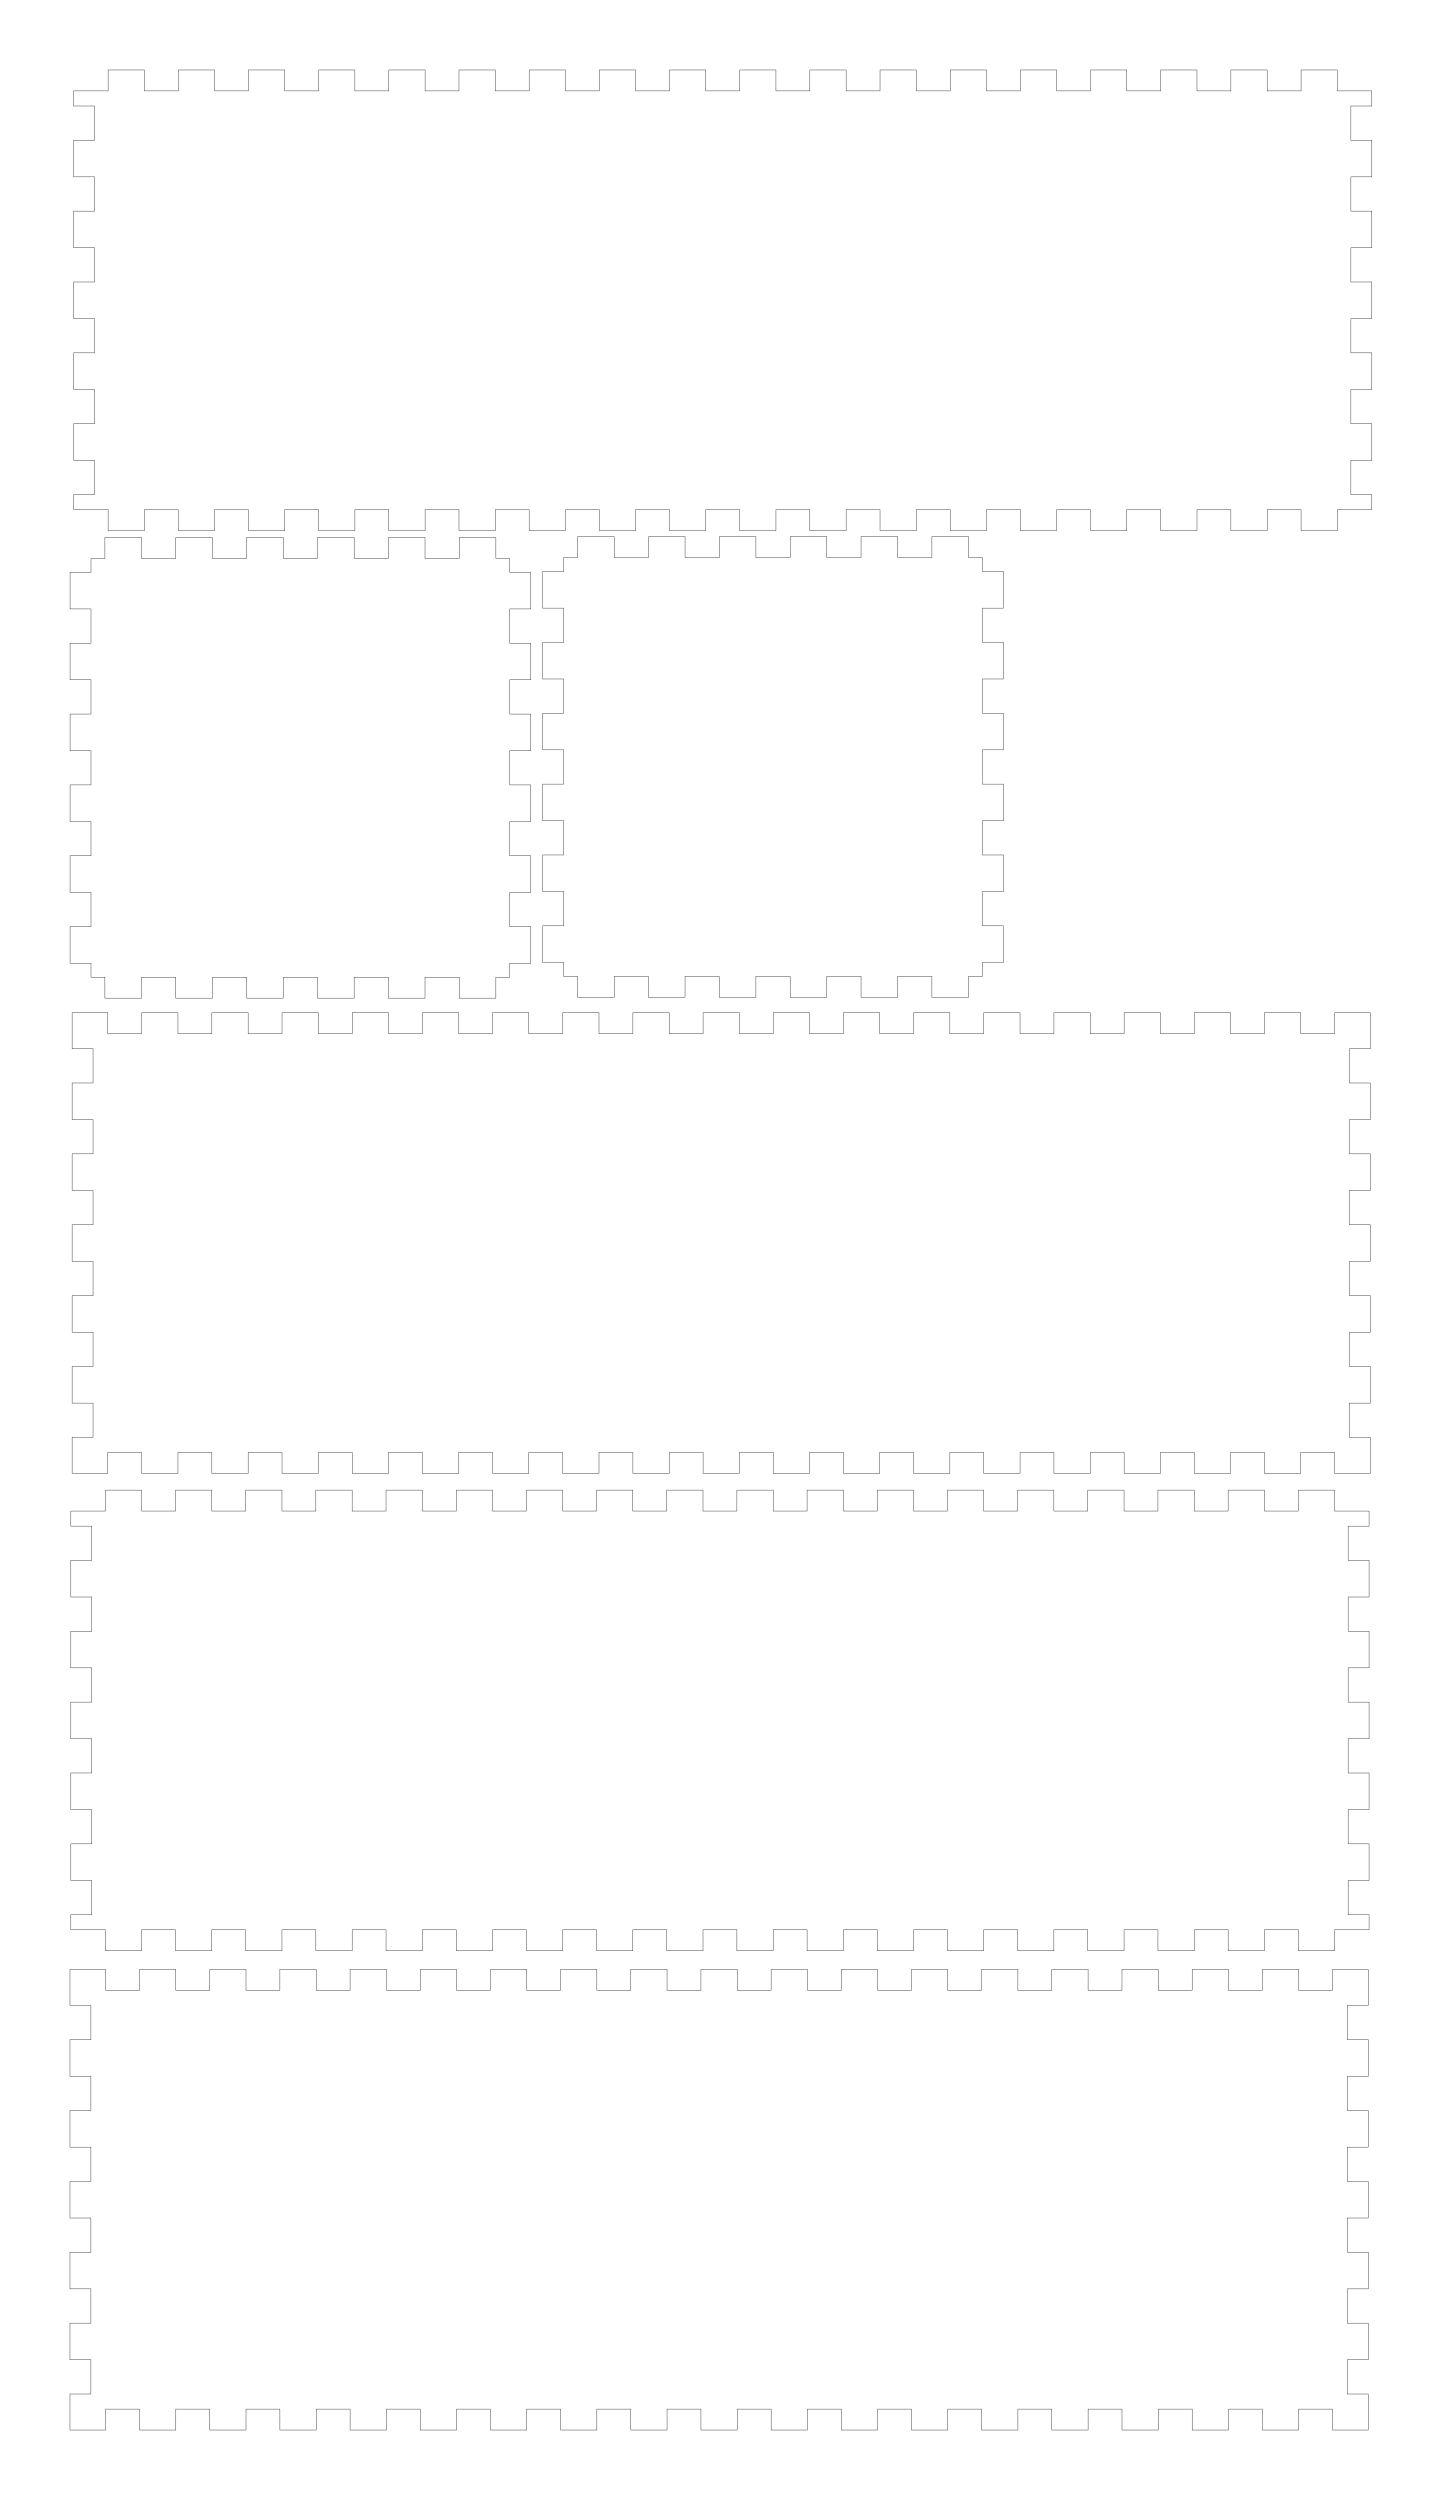
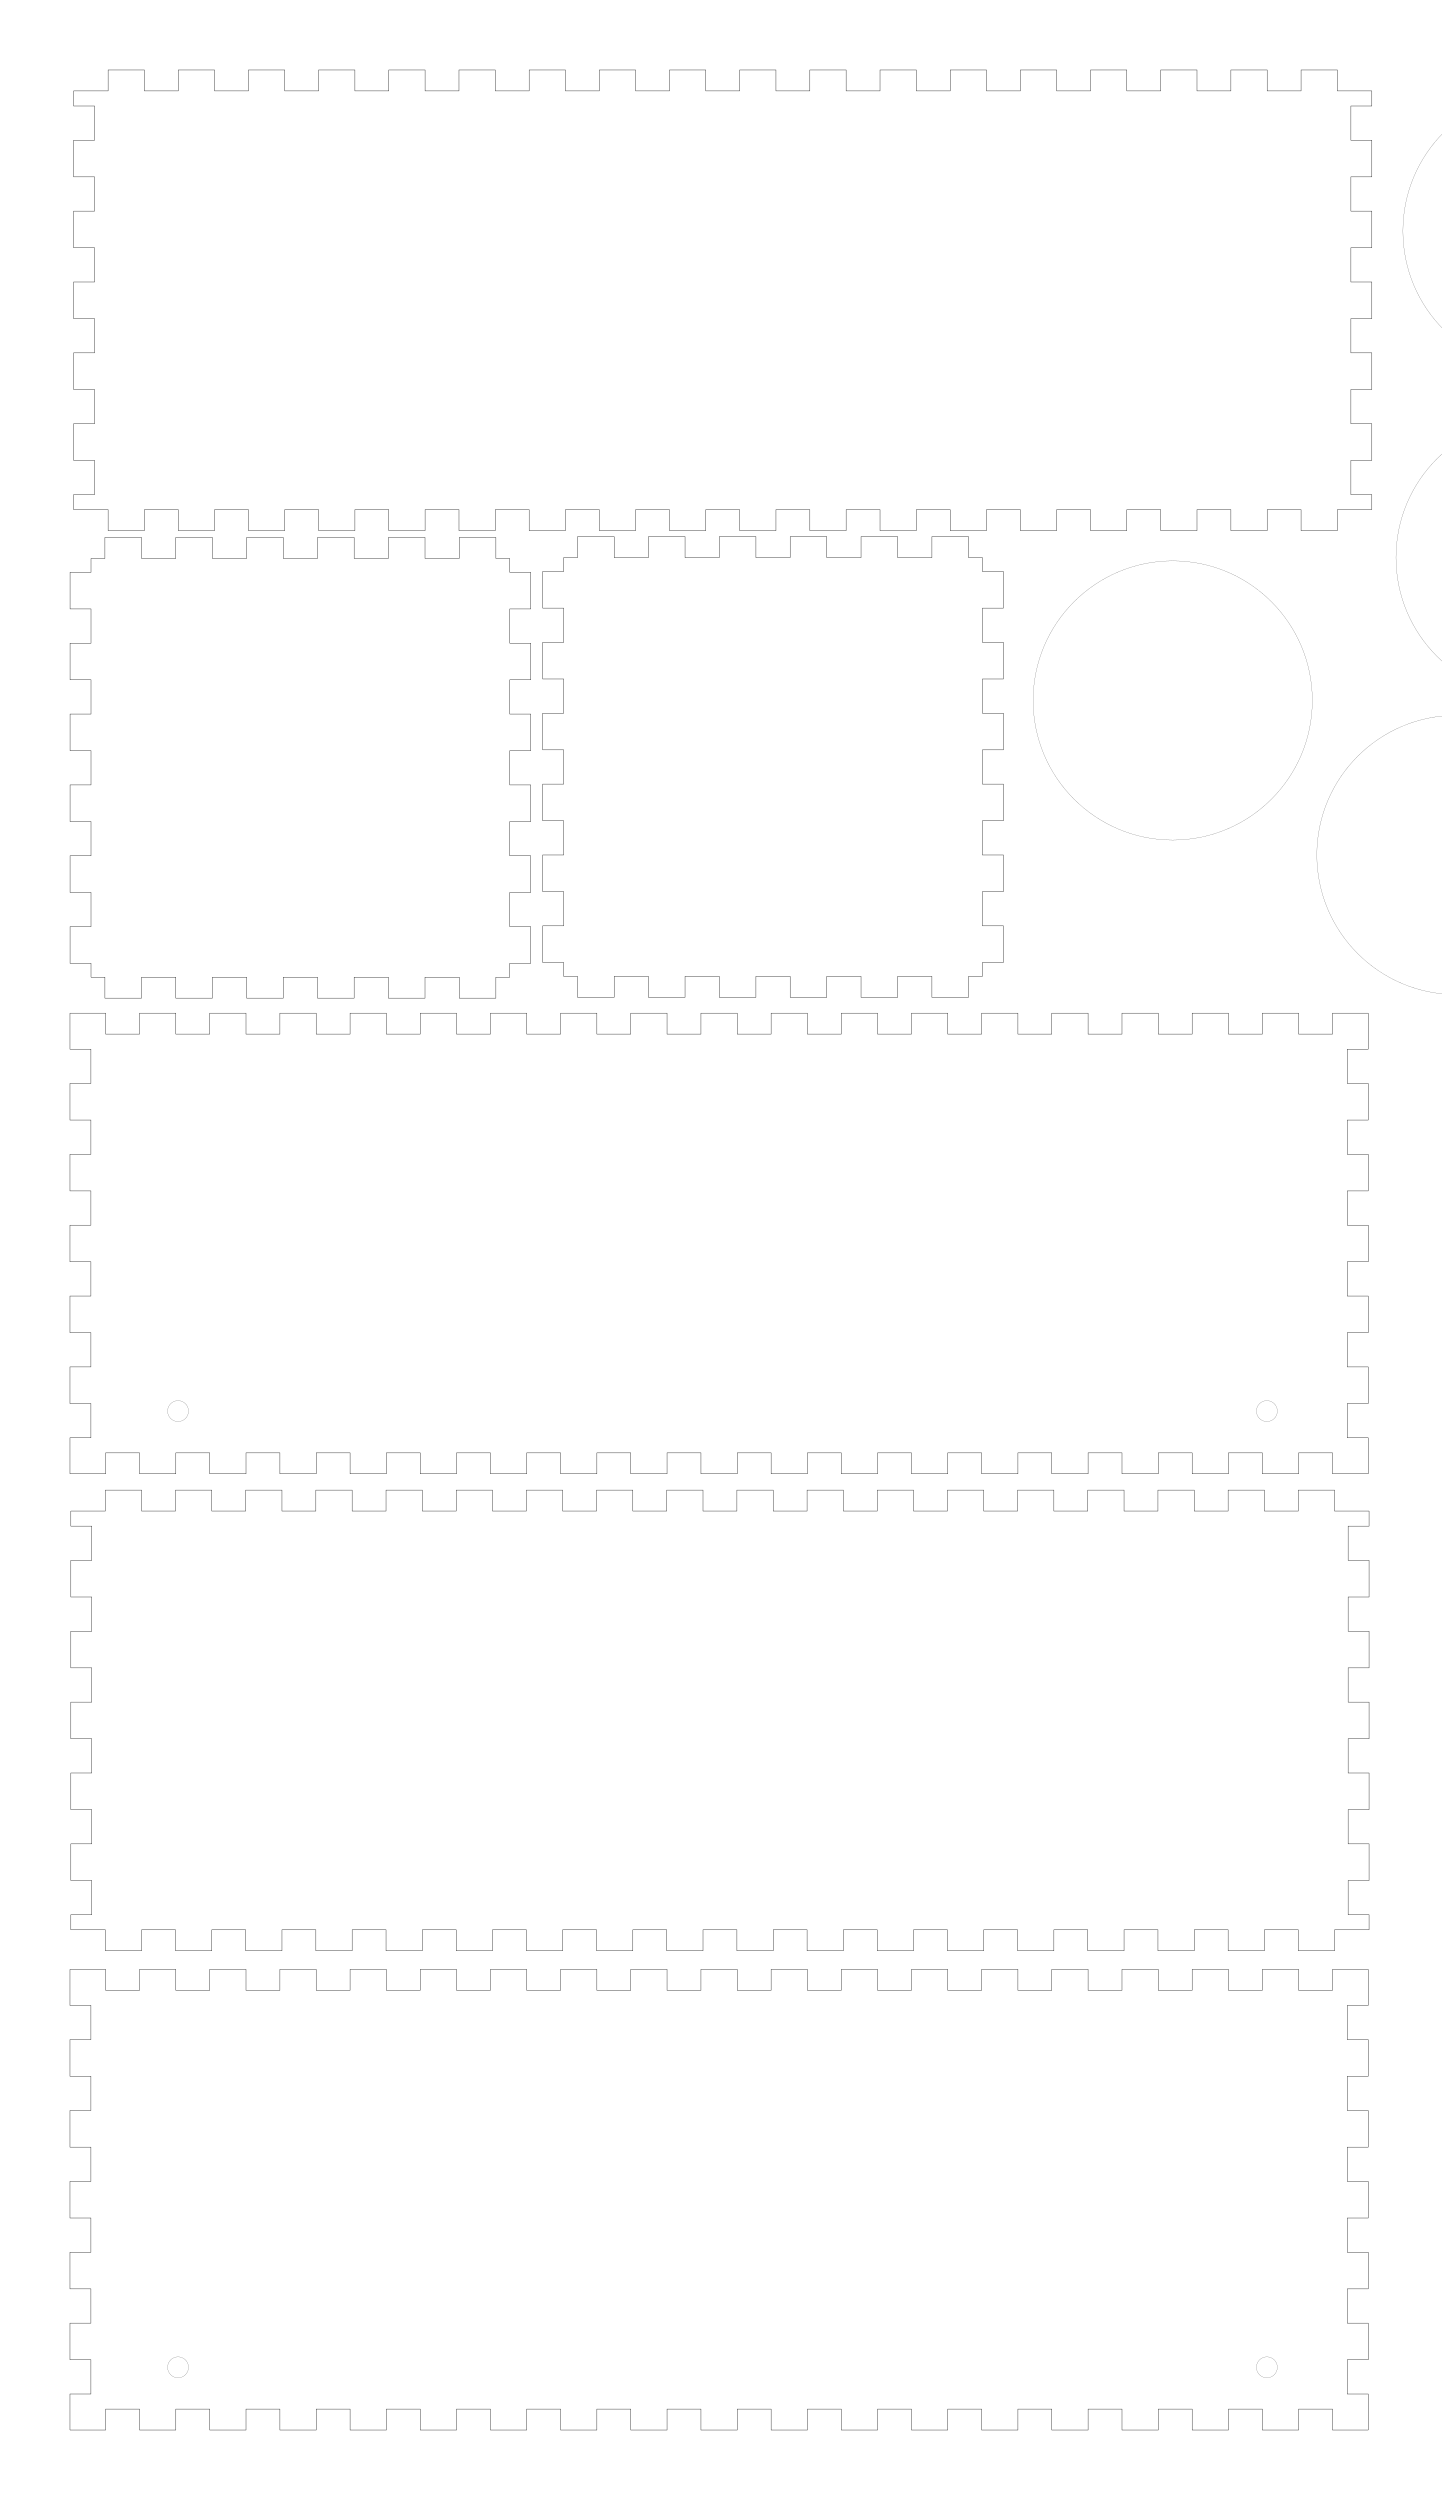
<svg xmlns="http://www.w3.org/2000/svg" width="206.573mm" height="358.183mm" viewBox="0 0 206.573 358.183" version="1.1" id="svg8">
  <defs id="defs2" />
  <g id="layer1" transform="translate(6.692149,6.619974)">
    <path id="path5605" style="fill:none;stroke:#000000;stroke-width:0.051" d="m 3.458,209.872 h 4.942 v -1.5 0 0 0 -1.5 h 5.197 v 1.5 0 0 0 1.5 h 4.857 v -1.5 0 0 0 -1.5 h 5.197 v 1.5 0 0 0 1.5 h 4.857 v -1.5 0 0 0 -1.5 h 5.197 v 1.5 0 0 0 1.5 h 4.857 v -1.5 0 0 0 -1.5 h 5.197 v 1.5 0 0 0 1.5 h 4.857 v -1.5 0 0 0 -1.5 h 5.197 v 1.5 0 0 0 1.5 h 4.857 v -1.5 0 0 0 -1.5 h 5.197 v 1.5 0 0 0 1.5 h 4.857 v -1.5 0 0 0 -1.5 h 5.197 v 1.5 0 0 0 1.5 h 4.857 v -1.5 0 0 0 -1.5 h 5.197 v 1.5 0 0 0 1.5 h 4.857 v -1.5 0 0 0 -1.5 h 5.197 v 1.5 0 0 0 1.5 h 4.857 v -1.5 0 0 0 -1.5 h 5.197 v 1.5 0 0 0 1.5 h 4.857 v -1.5 0 0 0 -1.5 h 5.197 v 1.5 0 0 0 1.5 h 4.857 v -1.5 0 0 0 -1.5 h 5.197 v 1.5 0 0 0 1.5 h 4.857 v -1.5 0 0 0 -1.5 h 5.197 v 1.5 0 0 0 1.5 h 4.857 v -1.5 0 0 0 -1.5 h 5.197 v 1.5 0 0 0 1.5 h 4.857 v -1.5 0 0 0 -1.5 h 5.197 v 1.5 0 0 0 1.5 h 4.857 v -1.5 0 0 0 -1.5 h 5.197 v 1.5 0 0 0 1.5 h 4.857 v -1.5 0 0 0 -1.5 h 5.197 v 1.5 0 0 0 1.5 h 4.857 v -1.5 0 0 0 -1.5 h 5.197 v 1.5 0 0 0 1.5 h 4.942" />
    <path id="path5607" style="fill:none;stroke:#000000;stroke-width:0.051" d="m 189.458,209.872 v 2.162 h -1.5 v 0 0 0 h -1.5 v 4.907 h 1.5 v 0 0 0 h 1.5 v 5.247 h -1.5 v 0 0 0 h -1.5 v 4.907 h 1.5 v 0 0 0 h 1.5 v 5.247 h -1.5 v 0 0 0 h -1.5 v 4.907 h 1.5 v 0 0 0 h 1.5 v 5.247 h -1.5 v 0 0 0 h -1.5 v 4.907 h 1.5 v 0 0 0 h 1.5 v 5.247 h -1.5 v 0 0 0 h -1.5 v 4.907 h 1.5 v 0 0 0 h 1.5 v 5.247 h -1.5 v 0 0 0 h -1.5 v 4.907 h 1.5 v 0 0 0 h 1.5 v 2.162" />
    <path id="path5609" style="fill:none;stroke:#000000;stroke-width:0.051" d="m 189.458,269.872 h -4.942 v 1.5 0 0 0 1.5 h -5.197 v -1.5 0 0 0 -1.5 h -4.857 v 1.5 0 0 0 1.5 h -5.197 v -1.5 0 0 0 -1.5 h -4.857 v 1.5 0 0 0 1.5 h -5.197 v -1.5 0 0 0 -1.5 h -4.857 v 1.5 0 0 0 1.5 h -5.197 v -1.5 0 0 0 -1.5 h -4.857 v 1.5 0 0 0 1.5 h -5.197 v -1.5 0 0 0 -1.5 h -4.857 v 1.5 0 0 0 1.5 h -5.197 v -1.5 0 0 0 -1.5 h -4.857 v 1.5 0 0 0 1.5 h -5.197 v -1.5 0 0 0 -1.5 h -4.857 v 1.5 0 0 0 1.5 h -5.197 v -1.5 0 0 0 -1.5 h -4.857 v 1.5 0 0 0 1.5 h -5.197 v -1.5 0 0 0 -1.5 h -4.857 v 1.5 0 0 0 1.5 h -5.197 v -1.5 0 0 0 -1.5 h -4.857 v 1.5 0 0 0 1.5 h -5.197 v -1.5 0 0 0 -1.5 h -4.857 v 1.5 0 0 0 1.5 h -5.197 v -1.5 0 0 0 -1.5 h -4.857 v 1.5 0 0 0 1.5 h -5.197 v -1.5 0 0 0 -1.5 h -4.857 v 1.5 0 0 0 1.5 h -5.197 v -1.5 0 0 0 -1.5 h -4.857 v 1.5 0 0 0 1.5 h -5.197 v -1.5 0 0 0 -1.5 h -4.857 v 1.5 0 0 0 1.5 h -5.197 v -1.5 0 0 0 -1.5 h -4.857 v 1.5 0 0 0 1.5 h -5.197 v -1.5 0 0 0 -1.5 h -4.857 v 1.5 0 0 0 1.5 H 8.4 v -1.5 0 0 0 -1.5 h -4.942" />
    <path id="path5611" style="fill:none;stroke:#000000;stroke-width:0.051" d="m 3.458,269.872 v -2.162 h 1.5 v 0 0 0 h 1.5 v -4.907 h -1.5 v 0 0 0 h -1.5 v -5.247 h 1.5 v 0 0 0 h 1.5 v -4.907 h -1.5 v 0 0 0 h -1.5 v -5.247 h 1.5 v 0 0 0 h 1.5 v -4.907 h -1.5 v 0 0 0 h -1.5 v -5.247 h 1.5 v 0 0 0 h 1.5 v -4.907 h -1.5 v 0 0 0 h -1.5 v -5.247 h 1.5 v 0 0 0 h 1.5 v -4.907 h -1.5 v 0 0 0 h -1.5 v -5.247 h 1.5 v 0 0 0 h 1.5 v -4.907 h -1.5 v 0 0 0 h -1.5 v -2.162" />
    <path id="path5613" style="fill:none;stroke:#000000;stroke-width:0.051" d="m 6.346,73.386 h 1.992 v -1.5 0 0 0 -1.5 h 5.247 v 1.5 0 0 0 1.5 h 4.907 v -1.5 0 0 0 -1.5 h 5.247 v 1.5 0 0 0 1.5 h 4.907 v -1.5 0 0 0 -1.5 h 5.247 v 1.5 0 0 0 1.5 H 38.8 v -1.5 0 0 0 -1.5 h 5.247 v 1.5 0 0 0 1.5 h 4.907 v -1.5 0 0 0 -1.5 h 5.247 v 1.5 0 0 0 1.5 h 4.907 v -1.5 0 0 0 -1.5 h 5.247 v 1.5 0 0 0 1.5 h 1.992" />
    <path id="path5615" style="fill:none;stroke:#000000;stroke-width:0.051" d="m 66.346,73.386 v 1.992 h 1.5 v 0 0 0 h 1.5 v 5.247 h -1.5 v 0 0 0 h -1.5 v 4.907 h 1.5 v 0 0 0 h 1.5 v 5.247 h -1.5 v 0 0 0 h -1.5 v 4.907 h 1.5 v 0 0 0 h 1.5 v 5.247 h -1.5 v 0 0 0 h -1.5 v 4.907 h 1.5 v 0 0 0 h 1.5 v 5.247 h -1.5 v 0 0 0 h -1.5 v 4.907 h 1.5 v 0 0 0 h 1.5 v 5.247 h -1.5 v 0 0 0 h -1.5 v 4.907 h 1.5 v 0 0 0 h 1.5 v 5.247 h -1.5 v 0 0 0 h -1.5 v 1.992" />
    <path id="path5617" style="fill:none;stroke:#000000;stroke-width:0.051" d="m 66.346,133.386 h -1.992 v 1.5 0 0 0 1.5 h -5.247 v -1.5 0 0 0 -1.5 h -4.907 v 1.5 0 0 0 1.5 h -5.247 v -1.5 0 0 0 -1.5 h -4.907 v 1.5 0 0 0 1.5 H 38.8 v -1.5 0 0 0 -1.5 h -4.907 v 1.5 0 0 0 1.5 h -5.247 v -1.5 0 0 0 -1.5 H 23.739 v 1.5 0 0 0 1.5 h -5.247 v -1.5 0 0 0 -1.5 h -4.907 v 1.5 0 0 0 1.5 H 8.338 v -1.5 0 0 0 -1.5 h -1.992" />
    <path id="path5619" style="fill:none;stroke:#000000;stroke-width:0.051" d="m 6.346,133.386 v -1.992 h -1.5 v 0 0 0 h -1.5 v -5.247 h 1.5 v 0 0 0 h 1.5 v -4.907 h -1.5 v 0 0 0 h -1.5 v -5.247 h 1.5 v 0 0 0 h 1.5 v -4.907 h -1.5 v 0 0 0 h -1.5 v -5.247 h 1.5 v 0 0 0 h 1.5 v -4.907 h -1.5 v 0 0 0 h -1.5 v -5.247 h 1.5 v 0 0 0 h 1.5 v -4.907 h -1.5 v 0 0 0 h -1.5 v -5.247 h 1.5 v 0 0 0 h 1.5 v -4.907 h -1.5 v 0 0 0 h -1.5 v -5.247 h 1.5 v 0 0 0 h 1.5 v -1.992" />
-     <path id="path5621" style="fill:none;stroke:#000000;stroke-width:0.051" d="m 3.638,138.476 h 5.112 v 1.5 0 0 0 1.5 h 4.857 v -1.5 0 0 0 -1.5 h 5.197 v 1.5 0 0 0 1.5 h 4.857 v -1.5 0 0 0 -1.5 h 5.197 v 1.5 0 0 0 1.5 h 4.857 v -1.5 0 0 0 -1.5 h 5.197 v 1.5 0 0 0 1.5 h 4.857 v -1.5 0 0 0 -1.5 h 5.197 v 1.5 0 0 0 1.5 h 4.857 v -1.5 0 0 0 -1.5 h 5.197 v 1.5 0 0 0 1.5 h 4.857 v -1.5 0 0 0 -1.5 h 5.197 v 1.5 0 0 0 1.5 h 4.857 v -1.5 0 0 0 -1.5 h 5.197 v 1.5 0 0 0 1.5 h 4.857 v -1.5 0 0 0 -1.5 h 5.197 v 1.5 0 0 0 1.5 h 4.857 v -1.5 0 0 0 -1.5 h 5.197 v 1.5 0 0 0 1.5 h 4.857 v -1.5 0 0 0 -1.5 h 5.197 v 1.5 0 0 0 1.5 h 4.857 v -1.5 0 0 0 -1.5 h 5.197 v 1.5 0 0 0 1.5 h 4.857 v -1.5 0 0 0 -1.5 h 5.197 v 1.5 0 0 0 1.5 h 4.857 v -1.5 0 0 0 -1.5 h 5.197 v 1.5 0 0 0 1.5 h 4.857 v -1.5 0 0 0 -1.5 h 5.197 v 1.5 0 0 0 1.5 h 4.857 v -1.5 0 0 0 -1.5 h 5.197 v 1.5 0 0 0 1.5 h 4.857 v -1.5 0 0 0 -1.5 h 5.197 v 1.5 0 0 0 1.5 h 4.857 v -1.5 0 0 0 -1.5 h 5.197 v 1.5 0 0 0 1.5 h 4.857 v -1.5 0 0 0 -1.5 h 5.112" />
-     <path id="path5623" style="fill:none;stroke:#000000;stroke-width:0.051" d="m 189.638,138.476 v 5.162 h -1.5 v 0 0 0 h -1.5 v 4.907 h 1.5 v 0 0 0 h 1.5 v 5.247 h -1.5 v 0 0 0 h -1.5 v 4.907 h 1.5 v 0 0 0 h 1.5 v 5.247 h -1.5 v 0 0 0 h -1.5 v 4.907 h 1.5 v 0 0 0 h 1.5 v 5.247 h -1.5 v 0 0 0 h -1.5 v 4.907 h 1.5 v 0 0 0 h 1.5 v 5.247 h -1.5 v 0 0 0 h -1.5 v 4.907 h 1.5 v 0 0 0 h 1.5 v 5.247 h -1.5 v 0 0 0 h -1.5 v 4.907 h 1.5 v 0 0 0 h 1.5 v 5.162" />
-     <path id="path5625" style="fill:none;stroke:#000000;stroke-width:0.051" d="m 189.638,204.476 h -5.112 v -1.5 0 0 0 -1.5 h -4.857 v 1.5 0 0 0 1.5 h -5.197 v -1.5 0 0 0 -1.5 h -4.857 v 1.5 0 0 0 1.5 h -5.197 v -1.5 0 0 0 -1.5 h -4.857 v 1.5 0 0 0 1.5 h -5.197 v -1.5 0 0 0 -1.5 h -4.857 v 1.5 0 0 0 1.5 h -5.197 v -1.5 0 0 0 -1.5 h -4.857 v 1.5 0 0 0 1.5 h -5.197 v -1.5 0 0 0 -1.5 h -4.857 v 1.5 0 0 0 1.5 h -5.197 v -1.5 0 0 0 -1.5 h -4.857 v 1.5 0 0 0 1.5 h -5.197 v -1.5 0 0 0 -1.5 h -4.857 v 1.5 0 0 0 1.5 h -5.197 v -1.5 0 0 0 -1.5 h -4.857 v 1.5 0 0 0 1.5 h -5.197 v -1.5 0 0 0 -1.5 h -4.857 v 1.5 0 0 0 1.5 h -5.197 v -1.5 0 0 0 -1.5 h -4.857 v 1.5 0 0 0 1.5 h -5.197 v -1.5 0 0 0 -1.5 h -4.857 v 1.5 0 0 0 1.5 h -5.197 v -1.5 0 0 0 -1.5 h -4.857 v 1.5 0 0 0 1.5 h -5.197 v -1.5 0 0 0 -1.5 h -4.857 v 1.5 0 0 0 1.5 h -5.197 v -1.5 0 0 0 -1.5 h -4.857 v 1.5 0 0 0 1.5 h -5.197 v -1.5 0 0 0 -1.5 h -4.857 v 1.5 0 0 0 1.5 h -5.197 v -1.5 0 0 0 -1.5 h -4.857 v 1.5 0 0 0 1.5 h -5.197 v -1.5 0 0 0 -1.5 H 8.75 v 1.5 0 0 0 1.5 h -5.112" />
-     <path id="path5627" style="fill:none;stroke:#000000;stroke-width:0.051" d="m 3.638,204.476 v -5.162 h 1.5 v 0 0 0 h 1.5 v -4.907 h -1.5 v 0 0 0 h -1.5 v -5.247 h 1.5 v 0 0 0 h 1.5 v -4.907 h -1.5 v 0 0 0 h -1.5 v -5.247 h 1.5 v 0 0 0 h 1.5 v -4.907 h -1.5 v 0 0 0 h -1.5 v -5.247 h 1.5 v 0 0 0 h 1.5 v -4.907 h -1.5 v 0 0 0 h -1.5 v -5.247 h 1.5 v 0 0 0 h 1.5 v -4.907 h -1.5 v 0 0 0 h -1.5 v -5.247 h 1.5 v 0 0 0 h 1.5 v -4.907 h -1.5 v 0 0 0 h -1.5 v -5.162" />
+     <path id="path5621" style="fill:none;stroke:#000000;stroke-width:0.051" d="m 3.333,138.538 h 5.112 v 1.5 0 0 0 1.5 h 4.857 v -1.5 0 0 0 -1.5 h 5.197 v 1.5 0 0 0 1.5 h 4.857 v -1.5 0 0 0 -1.5 h 5.197 v 1.5 0 0 0 1.5 h 4.857 v -1.5 0 0 0 -1.5 h 5.197 v 1.5 0 0 0 1.5 h 4.857 v -1.5 0 0 0 -1.5 h 5.197 v 1.5 0 0 0 1.5 h 4.857 v -1.5 0 0 0 -1.5 h 5.197 v 1.5 0 0 0 1.5 h 4.857 v -1.5 0 0 0 -1.5 h 5.197 v 1.5 0 0 0 1.5 h 4.857 v -1.5 0 0 0 -1.5 h 5.197 v 1.5 0 0 0 1.5 h 4.857 v -1.5 0 0 0 -1.5 h 5.197 v 1.5 0 0 0 1.5 h 4.857 v -1.5 0 0 0 -1.5 h 5.197 v 1.5 0 0 0 1.5 h 4.857 v -1.5 0 0 0 -1.5 h 5.197 v 1.5 0 0 0 1.5 h 4.857 v -1.5 0 0 0 -1.5 h 5.197 v 1.5 0 0 0 1.5 h 4.857 v -1.5 0 0 0 -1.5 h 5.197 v 1.5 0 0 0 1.5 h 4.857 v -1.5 0 0 0 -1.5 h 5.197 v 1.5 0 0 0 1.5 h 4.857 v -1.5 0 0 0 -1.5 h 5.197 v 1.5 0 0 0 1.5 h 4.857 v -1.5 0 0 0 -1.5 h 5.197 v 1.5 0 0 0 1.5 h 4.857 v -1.5 0 0 0 -1.5 h 5.197 v 1.5 0 0 0 1.5 h 4.857 v -1.5 0 0 0 -1.5 h 5.197 v 1.5 0 0 0 1.5 h 4.857 v -1.5 0 0 0 -1.5 h 5.112" />
+     <path id="path5623" style="fill:none;stroke:#000000;stroke-width:0.051" d="m 189.333,138.538 v 5.162 h -1.5 v 0 0 0 h -1.5 v 4.907 h 1.5 v 0 0 0 h 1.5 v 5.247 h -1.5 v 0 0 0 h -1.5 v 4.907 h 1.5 v 0 0 0 h 1.5 v 5.247 h -1.5 v 0 0 0 h -1.5 v 4.907 h 1.5 v 0 0 0 h 1.5 v 5.247 h -1.5 v 0 0 0 h -1.5 v 4.907 h 1.5 v 0 0 0 h 1.5 v 5.247 h -1.5 v 0 0 0 h -1.5 v 4.907 h 1.5 v 0 0 0 h 1.5 v 5.247 h -1.5 v 0 0 0 h -1.5 v 4.907 h 1.5 v 0 0 0 h 1.5 v 5.162" />
+     <path id="path5625" style="fill:none;stroke:#000000;stroke-width:0.051" d="m 189.333,204.538 h -5.112 v -1.5 0 0 0 -1.5 h -4.857 v 1.5 0 0 0 1.5 h -5.197 v -1.5 0 0 0 -1.5 h -4.857 v 1.5 0 0 0 1.5 h -5.197 v -1.5 0 0 0 -1.5 h -4.857 v 1.5 0 0 0 1.5 h -5.197 v -1.5 0 0 0 -1.5 h -4.857 v 1.5 0 0 0 1.5 H 144.005 v -1.5 0 0 0 -1.5 h -4.857 v 1.5 0 0 0 1.5 h -5.197 v -1.5 0 0 0 -1.5 h -4.857 v 1.5 0 0 0 1.5 h -5.197 v -1.5 0 0 0 -1.5 h -4.857 v 1.5 0 0 0 1.5 h -5.197 v -1.5 0 0 0 -1.5 h -4.857 v 1.5 0 0 0 1.5 h -5.197 v -1.5 0 0 0 -1.5 h -4.857 v 1.5 0 0 0 1.5 h -5.197 v -1.5 0 0 0 -1.5 h -4.857 v 1.5 0 0 0 1.5 h -5.197 v -1.5 0 0 0 -1.5 h -4.857 v 1.5 0 0 0 1.5 h -5.197 v -1.5 0 0 0 -1.5 h -4.857 v 1.5 0 0 0 1.5 h -5.197 v -1.5 0 0 0 -1.5 h -4.857 v 1.5 0 0 0 1.5 h -5.197 v -1.5 0 0 0 -1.5 h -4.857 v 1.5 0 0 0 1.5 h -5.197 v -1.5 0 0 0 -1.5 h -4.857 v 1.5 0 0 0 1.5 h -5.197 v -1.5 0 0 0 -1.5 h -4.857 v 1.5 0 0 0 1.5 h -5.197 v -1.5 0 0 0 -1.5 h -4.857 v 1.5 0 0 0 1.5 h -5.197 v -1.5 0 0 0 -1.5 H 8.445 v 1.5 0 0 0 1.5 h -5.112" />
+     <path id="path5627" style="fill:none;stroke:#000000;stroke-width:0.051" d="m 3.333,204.538 v -5.162 h 1.5 v 0 0 0 h 1.5 v -4.907 h -1.5 v 0 0 0 h -1.5 v -5.247 h 1.5 v 0 0 0 h 1.5 V 184.315 h -1.5 v 0 0 0 h -1.5 v -5.247 h 1.5 v 0 0 0 h 1.5 v -4.907 h -1.5 v 0 0 0 h -1.5 v -5.247 h 1.5 v 0 0 0 h 1.5 v -4.907 h -1.5 v 0 0 0 h -1.5 v -5.247 h 1.5 v 0 0 0 h 1.5 v -4.907 h -1.5 v 0 0 0 h -1.5 v -5.247 h 1.5 v 0 0 0 h 1.5 v -4.907 h -1.5 v 0 0 0 h -1.5 v -5.162" />
    <path id="path5629" style="fill:none;stroke:#000000;stroke-width:0.051" d="m 74.064,73.268 h 1.992 v -1.5 0 0 0 -1.5 h 5.247 v 1.5 0 0 0 1.5 h 4.907 v -1.5 0 0 0 -1.5 h 5.247 v 1.5 0 0 0 1.5 h 4.907 v -1.5 0 0 0 -1.5 h 5.247 v 1.5 0 0 0 1.5 h 4.907 v -1.5 0 0 0 -1.5 h 5.247 v 1.5 0 0 0 1.5 h 4.907 v -1.5 0 0 0 -1.5 h 5.247 v 1.5 0 0 0 1.5 h 4.907 v -1.5 0 0 0 -1.5 h 5.247 v 1.5 0 0 0 1.5 h 1.992" />
    <path id="path5631" style="fill:none;stroke:#000000;stroke-width:0.051" d="m 134.064,73.268 v 1.992 h 1.5 v 0 0 0 h 1.5 v 5.247 h -1.5 v 0 0 0 h -1.5 v 4.907 h 1.5 v 0 0 0 h 1.5 v 5.247 h -1.5 v 0 0 0 h -1.5 v 4.907 h 1.5 v 0 0 0 h 1.5 v 5.247 h -1.5 v 0 0 0 h -1.5 v 4.907 h 1.5 v 0 0 0 h 1.5 v 5.247 h -1.5 v 0 0 0 h -1.5 v 4.907 h 1.5 v 0 0 0 h 1.5 v 5.247 h -1.5 v 0 0 0 h -1.5 v 4.907 h 1.5 v 0 0 0 h 1.5 v 5.247 h -1.5 v 0 0 0 h -1.5 v 1.992" />
    <path id="path5633" style="fill:none;stroke:#000000;stroke-width:0.051" d="m 134.064,133.268 h -1.992 v 1.5 0 0 0 1.5 h -5.247 v -1.5 0 0 0 -1.5 h -4.907 v 1.5 0 0 0 1.5 h -5.247 v -1.5 0 0 0 -1.5 h -4.907 v 1.5 0 0 0 1.5 h -5.247 v -1.5 0 0 0 -1.5 h -4.907 v 1.5 0 0 0 1.5 h -5.247 v -1.5 0 0 0 -1.5 h -4.907 v 1.5 0 0 0 1.5 h -5.247 v -1.5 0 0 0 -1.5 h -4.907 v 1.5 0 0 0 1.5 h -5.247 v -1.5 0 0 0 -1.5 h -1.992" />
    <path id="path5635" style="fill:none;stroke:#000000;stroke-width:0.051" d="m 74.064,133.268 v -1.992 h -1.5 v 0 0 0 h -1.5 v -5.247 h 1.5 v 0 0 0 h 1.5 v -4.907 h -1.5 v 0 0 0 h -1.5 v -5.247 h 1.5 v 0 0 0 h 1.5 v -4.907 h -1.5 v 0 0 0 h -1.5 v -5.247 h 1.5 v 0 0 0 h 1.5 v -4.907 h -1.5 v 0 0 0 h -1.5 v -5.247 h 1.5 v 0 0 0 h 1.5 v -4.907 h -1.5 v 0 0 0 h -1.5 v -5.247 h 1.5 v 0 0 0 h 1.5 v -4.907 h -1.5 v 0 0 0 h -1.5 v -5.247 h 1.5 v 0 0 0 h 1.5 v -1.992" />
    <path id="path5637" style="fill:none;stroke:#000000;stroke-width:0.051" d="m 3.333,275.538 h 5.112 v 1.5 0 0 0 1.5 h 4.857 v -1.5 0 0 0 -1.5 h 5.197 v 1.5 0 0 0 1.5 h 4.857 v -1.5 0 0 0 -1.5 h 5.197 v 1.5 0 0 0 1.5 h 4.857 v -1.5 0 0 0 -1.5 h 5.197 v 1.5 0 0 0 1.5 h 4.857 v -1.5 0 0 0 -1.5 h 5.197 v 1.5 0 0 0 1.5 h 4.857 v -1.5 0 0 0 -1.5 h 5.197 v 1.5 0 0 0 1.5 h 4.857 v -1.5 0 0 0 -1.5 h 5.197 v 1.5 0 0 0 1.5 h 4.857 v -1.5 0 0 0 -1.5 h 5.197 v 1.5 0 0 0 1.5 h 4.857 v -1.5 0 0 0 -1.5 h 5.197 v 1.5 0 0 0 1.5 h 4.857 v -1.5 0 0 0 -1.5 h 5.197 v 1.5 0 0 0 1.5 h 4.857 v -1.5 0 0 0 -1.5 h 5.197 v 1.5 0 0 0 1.5 h 4.857 v -1.5 0 0 0 -1.5 h 5.197 v 1.5 0 0 0 1.5 h 4.857 v -1.5 0 0 0 -1.5 h 5.197 v 1.5 0 0 0 1.5 h 4.857 v -1.5 0 0 0 -1.5 h 5.197 v 1.5 0 0 0 1.5 h 4.857 v -1.5 0 0 0 -1.5 h 5.197 v 1.5 0 0 0 1.5 h 4.857 v -1.5 0 0 0 -1.5 h 5.197 v 1.5 0 0 0 1.5 h 4.857 v -1.5 0 0 0 -1.5 h 5.197 v 1.5 0 0 0 1.5 h 4.857 v -1.5 0 0 0 -1.5 h 5.197 v 1.5 0 0 0 1.5 h 4.857 v -1.5 0 0 0 -1.5 h 5.112" />
    <path id="path5639" style="fill:none;stroke:#000000;stroke-width:0.051" d="m 189.333,275.538 v 5.162 h -1.5 v 0 0 0 h -1.5 v 4.907 h 1.5 v 0 0 0 h 1.5 v 5.247 h -1.5 v 0 0 0 h -1.5 v 4.907 h 1.5 v 0 0 0 h 1.5 v 5.247 h -1.5 v 0 0 0 h -1.5 v 4.907 h 1.5 v 0 0 0 h 1.5 v 5.247 h -1.5 v 0 0 0 h -1.5 v 4.907 h 1.5 v 0 0 0 h 1.5 v 5.247 h -1.5 v 0 0 0 h -1.5 v 4.907 h 1.5 v 0 0 0 h 1.5 v 5.247 h -1.5 v 0 0 0 h -1.5 v 4.907 h 1.5 v 0 0 0 h 1.5 v 5.162" />
    <path id="path5641" style="fill:none;stroke:#000000;stroke-width:0.051" d="m 189.333,341.538 h -5.112 v -1.5 0 0 0 -1.5 h -4.857 v 1.5 0 0 0 1.5 h -5.197 v -1.5 0 0 0 -1.5 h -4.857 v 1.5 0 0 0 1.5 h -5.197 v -1.5 0 0 0 -1.5 h -4.857 v 1.5 0 0 0 1.5 h -5.197 v -1.5 0 0 0 -1.5 h -4.857 v 1.5 0 0 0 1.5 H 144.005 v -1.5 0 0 0 -1.5 h -4.857 v 1.5 0 0 0 1.5 h -5.197 v -1.5 0 0 0 -1.5 h -4.857 v 1.5 0 0 0 1.5 h -5.197 v -1.5 0 0 0 -1.5 h -4.857 v 1.5 0 0 0 1.5 h -5.197 v -1.5 0 0 0 -1.5 h -4.857 v 1.5 0 0 0 1.5 h -5.197 v -1.5 0 0 0 -1.5 h -4.857 v 1.5 0 0 0 1.5 h -5.197 v -1.5 0 0 0 -1.5 h -4.857 v 1.5 0 0 0 1.5 h -5.197 v -1.5 0 0 0 -1.5 h -4.857 v 1.5 0 0 0 1.5 h -5.197 v -1.5 0 0 0 -1.5 h -4.857 v 1.5 0 0 0 1.5 h -5.197 v -1.5 0 0 0 -1.5 h -4.857 v 1.5 0 0 0 1.5 h -5.197 v -1.5 0 0 0 -1.5 h -4.857 v 1.5 0 0 0 1.5 h -5.197 v -1.5 0 0 0 -1.5 h -4.857 v 1.5 0 0 0 1.5 h -5.197 v -1.5 0 0 0 -1.5 h -4.857 v 1.5 0 0 0 1.5 h -5.197 v -1.5 0 0 0 -1.5 h -4.857 v 1.5 0 0 0 1.5 h -5.197 v -1.5 0 0 0 -1.5 H 8.445 v 1.5 0 0 0 1.5 h -5.112" />
    <path id="path5643" style="fill:none;stroke:#000000;stroke-width:0.051" d="m 3.333,341.538 v -5.162 h 1.5 v 0 0 0 h 1.5 v -4.907 h -1.5 v 0 0 0 h -1.5 v -5.247 h 1.5 v 0 0 0 h 1.5 v -4.907 h -1.5 v 0 0 0 h -1.5 v -5.247 h 1.5 v 0 0 0 h 1.5 v -4.907 h -1.5 v 0 0 0 h -1.5 v -5.247 h 1.5 v 0 0 0 h 1.5 v -4.907 h -1.5 v 0 0 0 h -1.5 v -5.247 h 1.5 v 0 0 0 h 1.5 v -4.907 h -1.5 v 0 0 0 h -1.5 v -5.247 h 1.5 v 0 0 0 h 1.5 v -4.907 h -1.5 v 0 0 0 h -1.5 v -5.162" />
    <path id="path5645" style="fill:none;stroke:#000000;stroke-width:0.051" d="m 3.855,6.405 h 4.942 v -1.5 0 0 0 -1.5 h 5.197 v 1.5 0 0 0 1.5 h 4.857 v -1.5 0 0 0 -1.5 h 5.197 v 1.5 0 0 0 1.5 h 4.857 v -1.5 0 0 0 -1.5 h 5.197 v 1.5 0 0 0 1.5 h 4.857 v -1.5 0 0 0 -1.5 h 5.197 v 1.5 0 0 0 1.5 h 4.857 v -1.5 0 0 0 -1.5 h 5.197 v 1.5 0 0 0 1.5 h 4.857 v -1.5 0 0 0 -1.5 h 5.197 v 1.5 0 0 0 1.5 h 4.857 v -1.5 0 0 0 -1.5 h 5.197 v 1.5 0 0 0 1.5 h 4.857 v -1.5 0 0 0 -1.5 h 5.197 v 1.5 0 0 0 1.5 h 4.857 v -1.5 0 0 0 -1.5 h 5.197 v 1.5 0 0 0 1.5 h 4.857 v -1.5 0 0 0 -1.5 h 5.197 v 1.5 0 0 0 1.5 h 4.857 v -1.5 0 0 0 -1.5 h 5.197 v 1.5 0 0 0 1.5 h 4.857 v -1.5 0 0 0 -1.5 h 5.197 v 1.5 0 0 0 1.5 h 4.857 v -1.5 0 0 0 -1.5 h 5.197 v 1.5 0 0 0 1.5 h 4.857 v -1.5 0 0 0 -1.5 h 5.197 v 1.5 0 0 0 1.5 h 4.857 v -1.5 0 0 0 -1.5 h 5.197 v 1.5 0 0 0 1.5 h 4.857 v -1.5 0 0 0 -1.5 h 5.197 v 1.5 0 0 0 1.5 h 4.857 v -1.5 0 0 0 -1.5 h 5.197 v 1.5 0 0 0 1.5 h 4.857 v -1.5 0 0 0 -1.5 h 5.197 v 1.5 0 0 0 1.5 h 4.942" />
    <path id="path5647" style="fill:none;stroke:#000000;stroke-width:0.051" d="m 189.855,6.405 v 2.162 h -1.5 v 0 0 0 h -1.5 v 4.907 h 1.5 v 0 0 0 h 1.5 v 5.247 h -1.5 v 0 0 0 h -1.5 v 4.907 h 1.5 v 0 0 0 h 1.5 v 5.247 h -1.5 v 0 0 0 h -1.5 v 4.907 h 1.5 v 0 0 0 h 1.5 v 5.247 h -1.5 v 0 0 0 h -1.5 v 4.907 h 1.5 v 0 0 0 h 1.5 v 5.247 h -1.5 v 0 0 0 h -1.5 v 4.907 h 1.5 v 0 0 0 h 1.5 v 5.247 h -1.5 v 0 0 0 h -1.5 v 4.907 h 1.5 v 0 0 0 h 1.5 v 2.162" />
    <path id="path5649" style="fill:none;stroke:#000000;stroke-width:0.051" d="m 189.855,66.405 h -4.942 v 1.5 0 0 0 1.5 h -5.197 v -1.5 0 0 0 -1.5 h -4.857 v 1.5 0 0 0 1.5 h -5.197 v -1.5 0 0 0 -1.5 h -4.857 v 1.5 0 0 0 1.5 h -5.197 v -1.5 0 0 0 -1.5 h -4.857 v 1.5 0 0 0 1.5 h -5.197 v -1.5 0 0 0 -1.5 h -4.857 v 1.5 0 0 0 1.5 h -5.197 v -1.5 0 0 0 -1.5 h -4.857 v 1.5 0 0 0 1.5 h -5.197 v -1.5 0 0 0 -1.5 h -4.857 v 1.5 0 0 0 1.5 h -5.197 v -1.5 0 0 0 -1.5 h -4.857 v 1.5 0 0 0 1.5 h -5.197 v -1.5 0 0 0 -1.5 h -4.857 v 1.5 0 0 0 1.5 h -5.197 v -1.5 0 0 0 -1.5 h -4.857 v 1.5 0 0 0 1.5 h -5.197 v -1.5 0 0 0 -1.5 h -4.857 v 1.5 0 0 0 1.5 h -5.197 v -1.5 0 0 0 -1.5 h -4.857 v 1.5 0 0 0 1.5 h -5.197 v -1.5 0 0 0 -1.5 h -4.857 v 1.5 0 0 0 1.5 h -5.197 v -1.5 0 0 0 -1.5 h -4.857 v 1.5 0 0 0 1.5 h -5.197 v -1.5 0 0 0 -1.5 H 44.157 v 1.5 0 0 0 1.5 h -5.197 v -1.5 0 0 0 -1.5 h -4.857 v 1.5 0 0 0 1.5 h -5.197 v -1.5 0 0 0 -1.5 h -4.857 v 1.5 0 0 0 1.5 h -5.197 v -1.5 0 0 0 -1.5 h -4.857 v 1.5 0 0 0 1.5 H 8.797 v -1.5 0 0 0 -1.5 h -4.942" />
    <path id="path5651" style="fill:none;stroke:#000000;stroke-width:0.051" d="m 3.855,66.405 v -2.162 h 1.5 v 0 0 0 h 1.5 v -4.907 h -1.5 v 0 0 0 h -1.5 v -5.247 h 1.5 v 0 0 0 h 1.5 v -4.907 h -1.5 v 0 0 0 h -1.5 V 43.936 h 1.5 v 0 0 0 h 1.5 v -4.907 h -1.5 v 0 0 0 h -1.5 v -5.247 h 1.5 v 0 0 0 h 1.5 v -4.907 h -1.5 v 0 0 0 h -1.5 v -5.247 h 1.5 v 0 0 0 h 1.5 v -4.907 h -1.5 v 0 0 0 h -1.5 v -5.247 h 1.5 v 0 0 0 h 1.5 V 8.567 h -1.5 v 0 0 0 h -1.5 v -2.162" />
+     <circle style="fill:none;stroke:#000000;stroke-width:0.02;stroke-miterlimit:4;stroke-dasharray:none;stroke-opacity:1" id="path838" cx="201.976" cy="115.869" r="20" />
+     <circle style="fill:none;stroke:#000000;stroke-width:0.02;stroke-miterlimit:4;stroke-dasharray:none;stroke-opacity:1" id="path838-6" cx="161.329" cy="93.738" r="20" />
+     <circle style="fill:none;stroke:#000000;stroke-width:0.02;stroke-miterlimit:4;stroke-dasharray:none;stroke-opacity:1" id="path838-9" cx="213.318" cy="73.261" r="20" />
+     <circle style="fill:none;stroke:#000000;stroke-width:0.02;stroke-miterlimit:4;stroke-dasharray:none;stroke-opacity:1" id="path838-5" cx="214.308" cy="26.481" r="20" />
+     <circle style="fill:none;stroke:#000000;stroke-width:0.02;stroke-miterlimit:4;stroke-dasharray:none;stroke-opacity:1" id="path867" cx="18.818" cy="195.553" r="1.5" />
+     <circle style="fill:none;stroke:#000000;stroke-width:0.02;stroke-miterlimit:4;stroke-dasharray:none;stroke-opacity:1" id="path867-3" cx="174.818" cy="195.553" r="1.5" />
+     <circle style="fill:none;stroke:#000000;stroke-width:0.02;stroke-miterlimit:4;stroke-dasharray:none;stroke-opacity:1" id="path867-31" cx="18.818" cy="332.553" r="1.5" />
+     <circle style="fill:none;stroke:#000000;stroke-width:0.02;stroke-miterlimit:4;stroke-dasharray:none;stroke-opacity:1" id="path867-3-9" cx="174.818" cy="332.553" r="1.5" />
  </g>
  <g id="g5654" transform="translate(6.692149,6.619974)" />
</svg>
